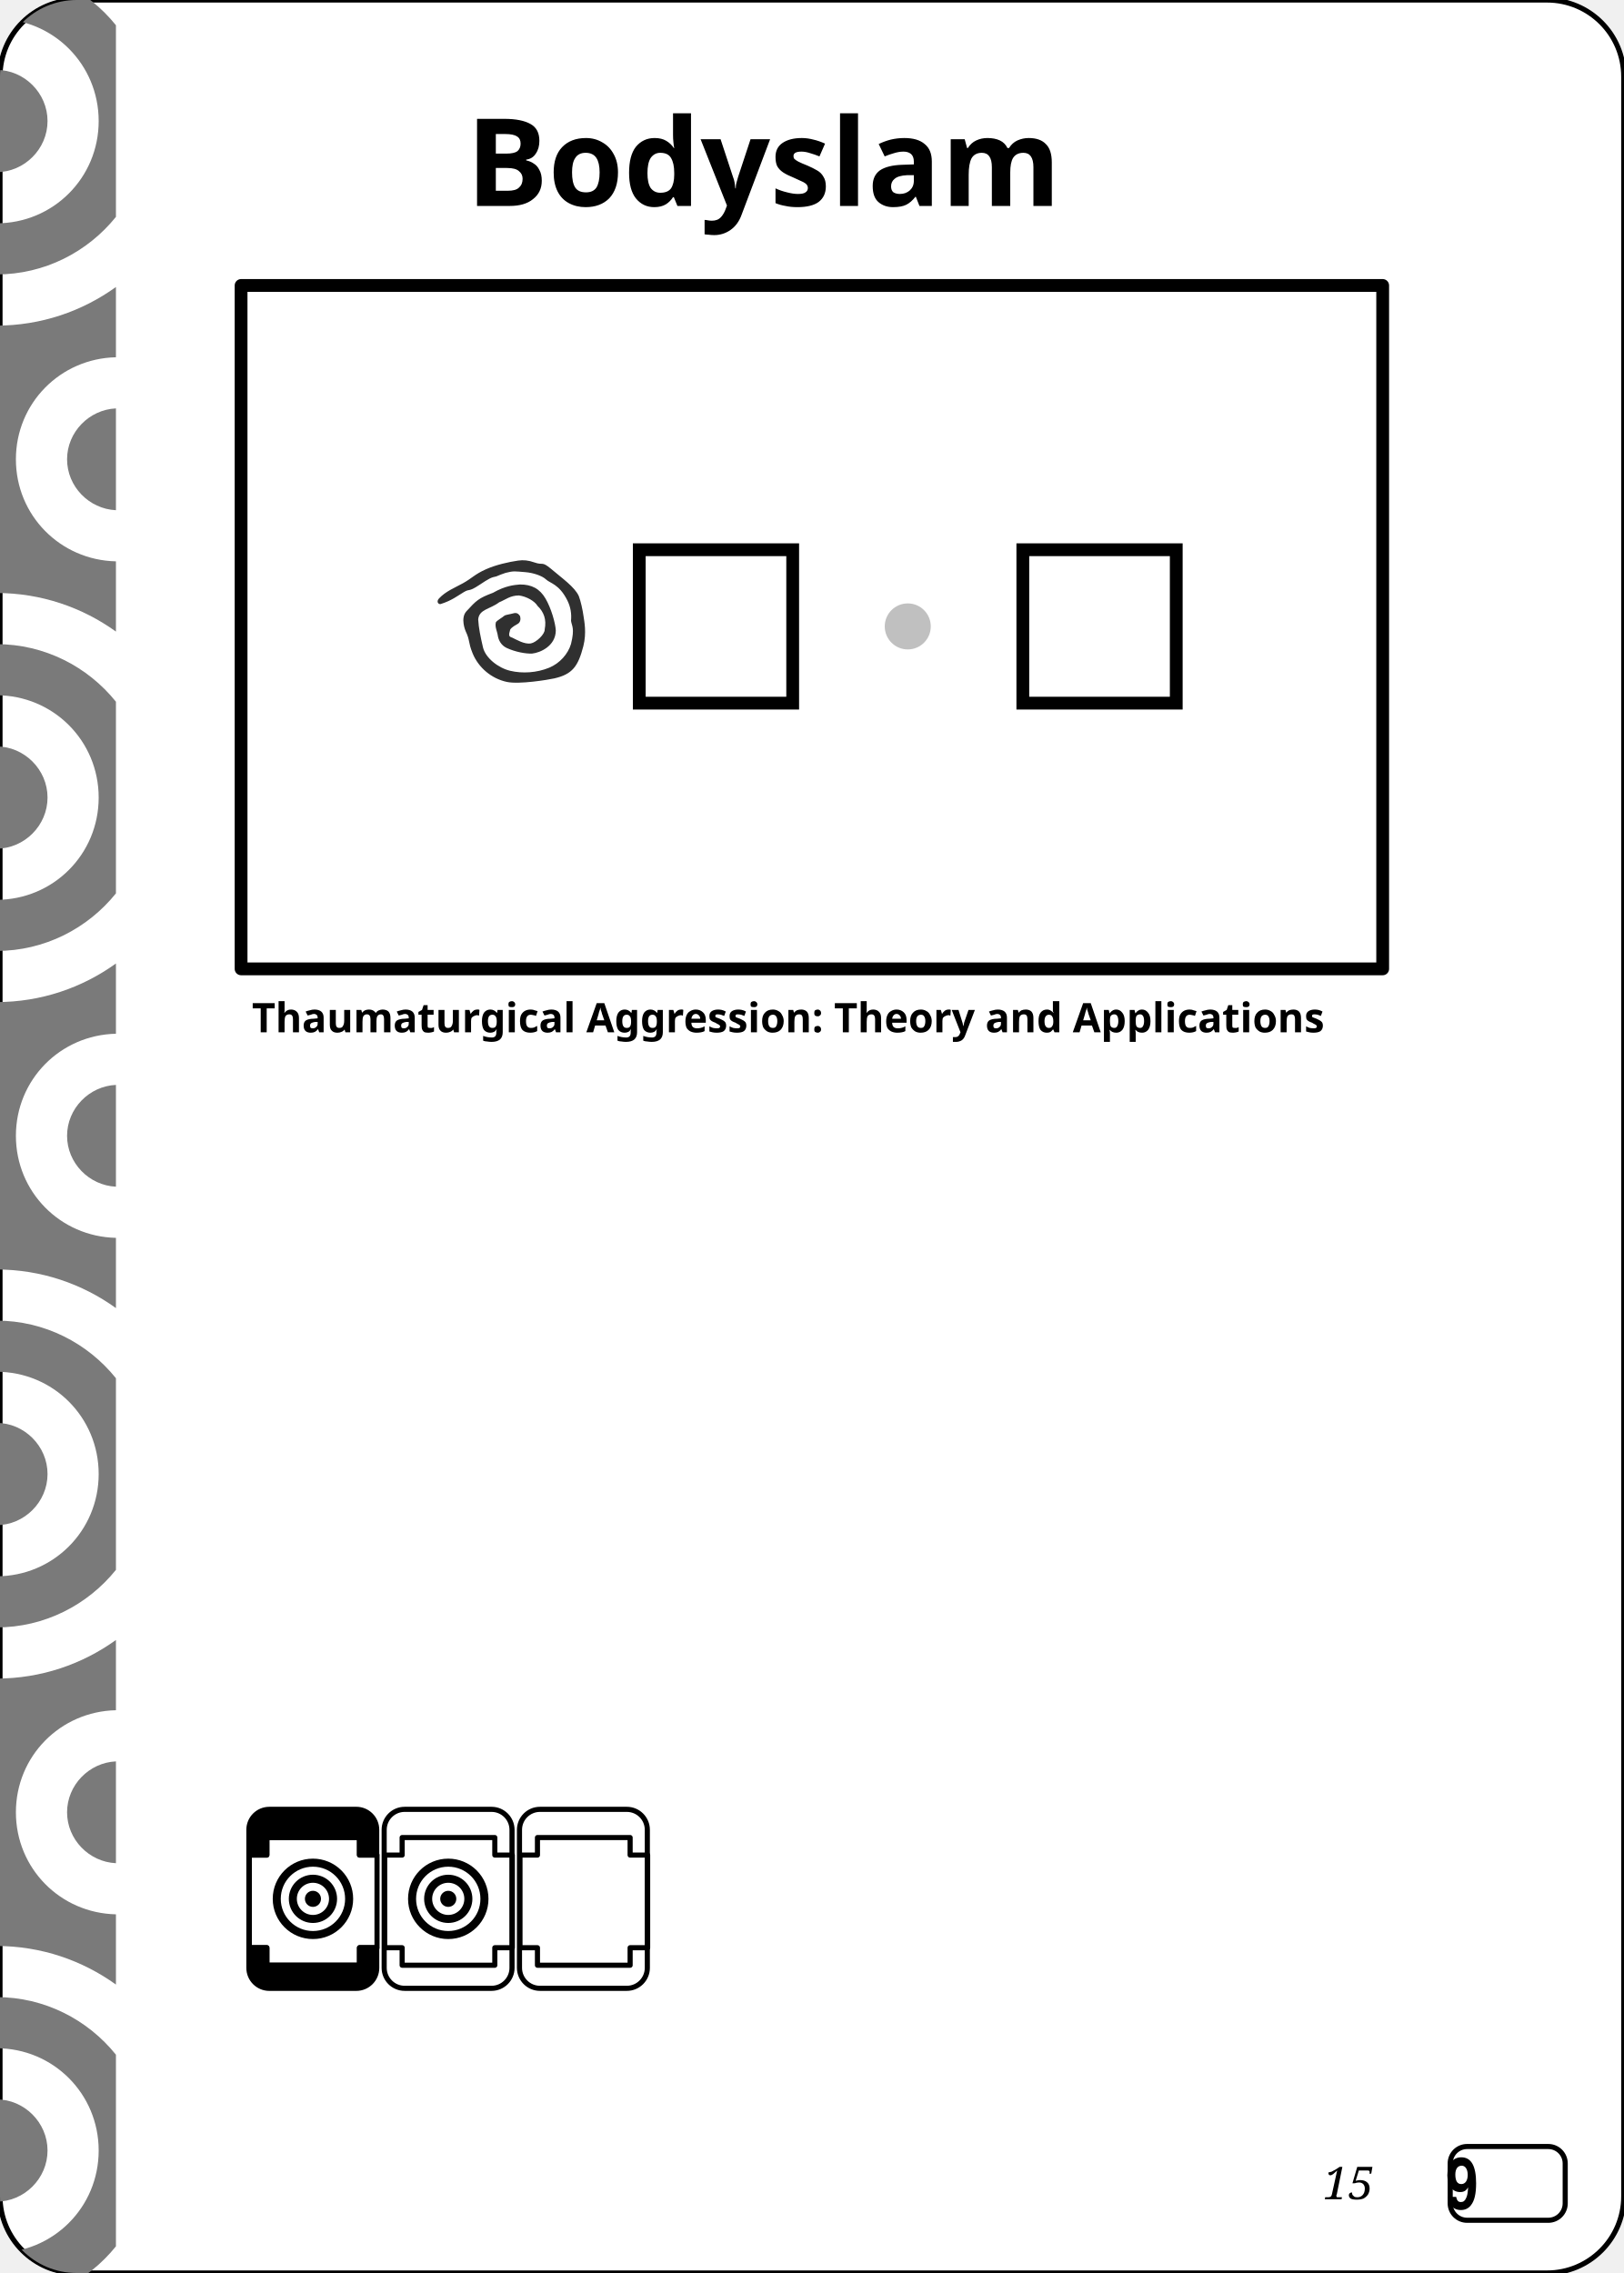
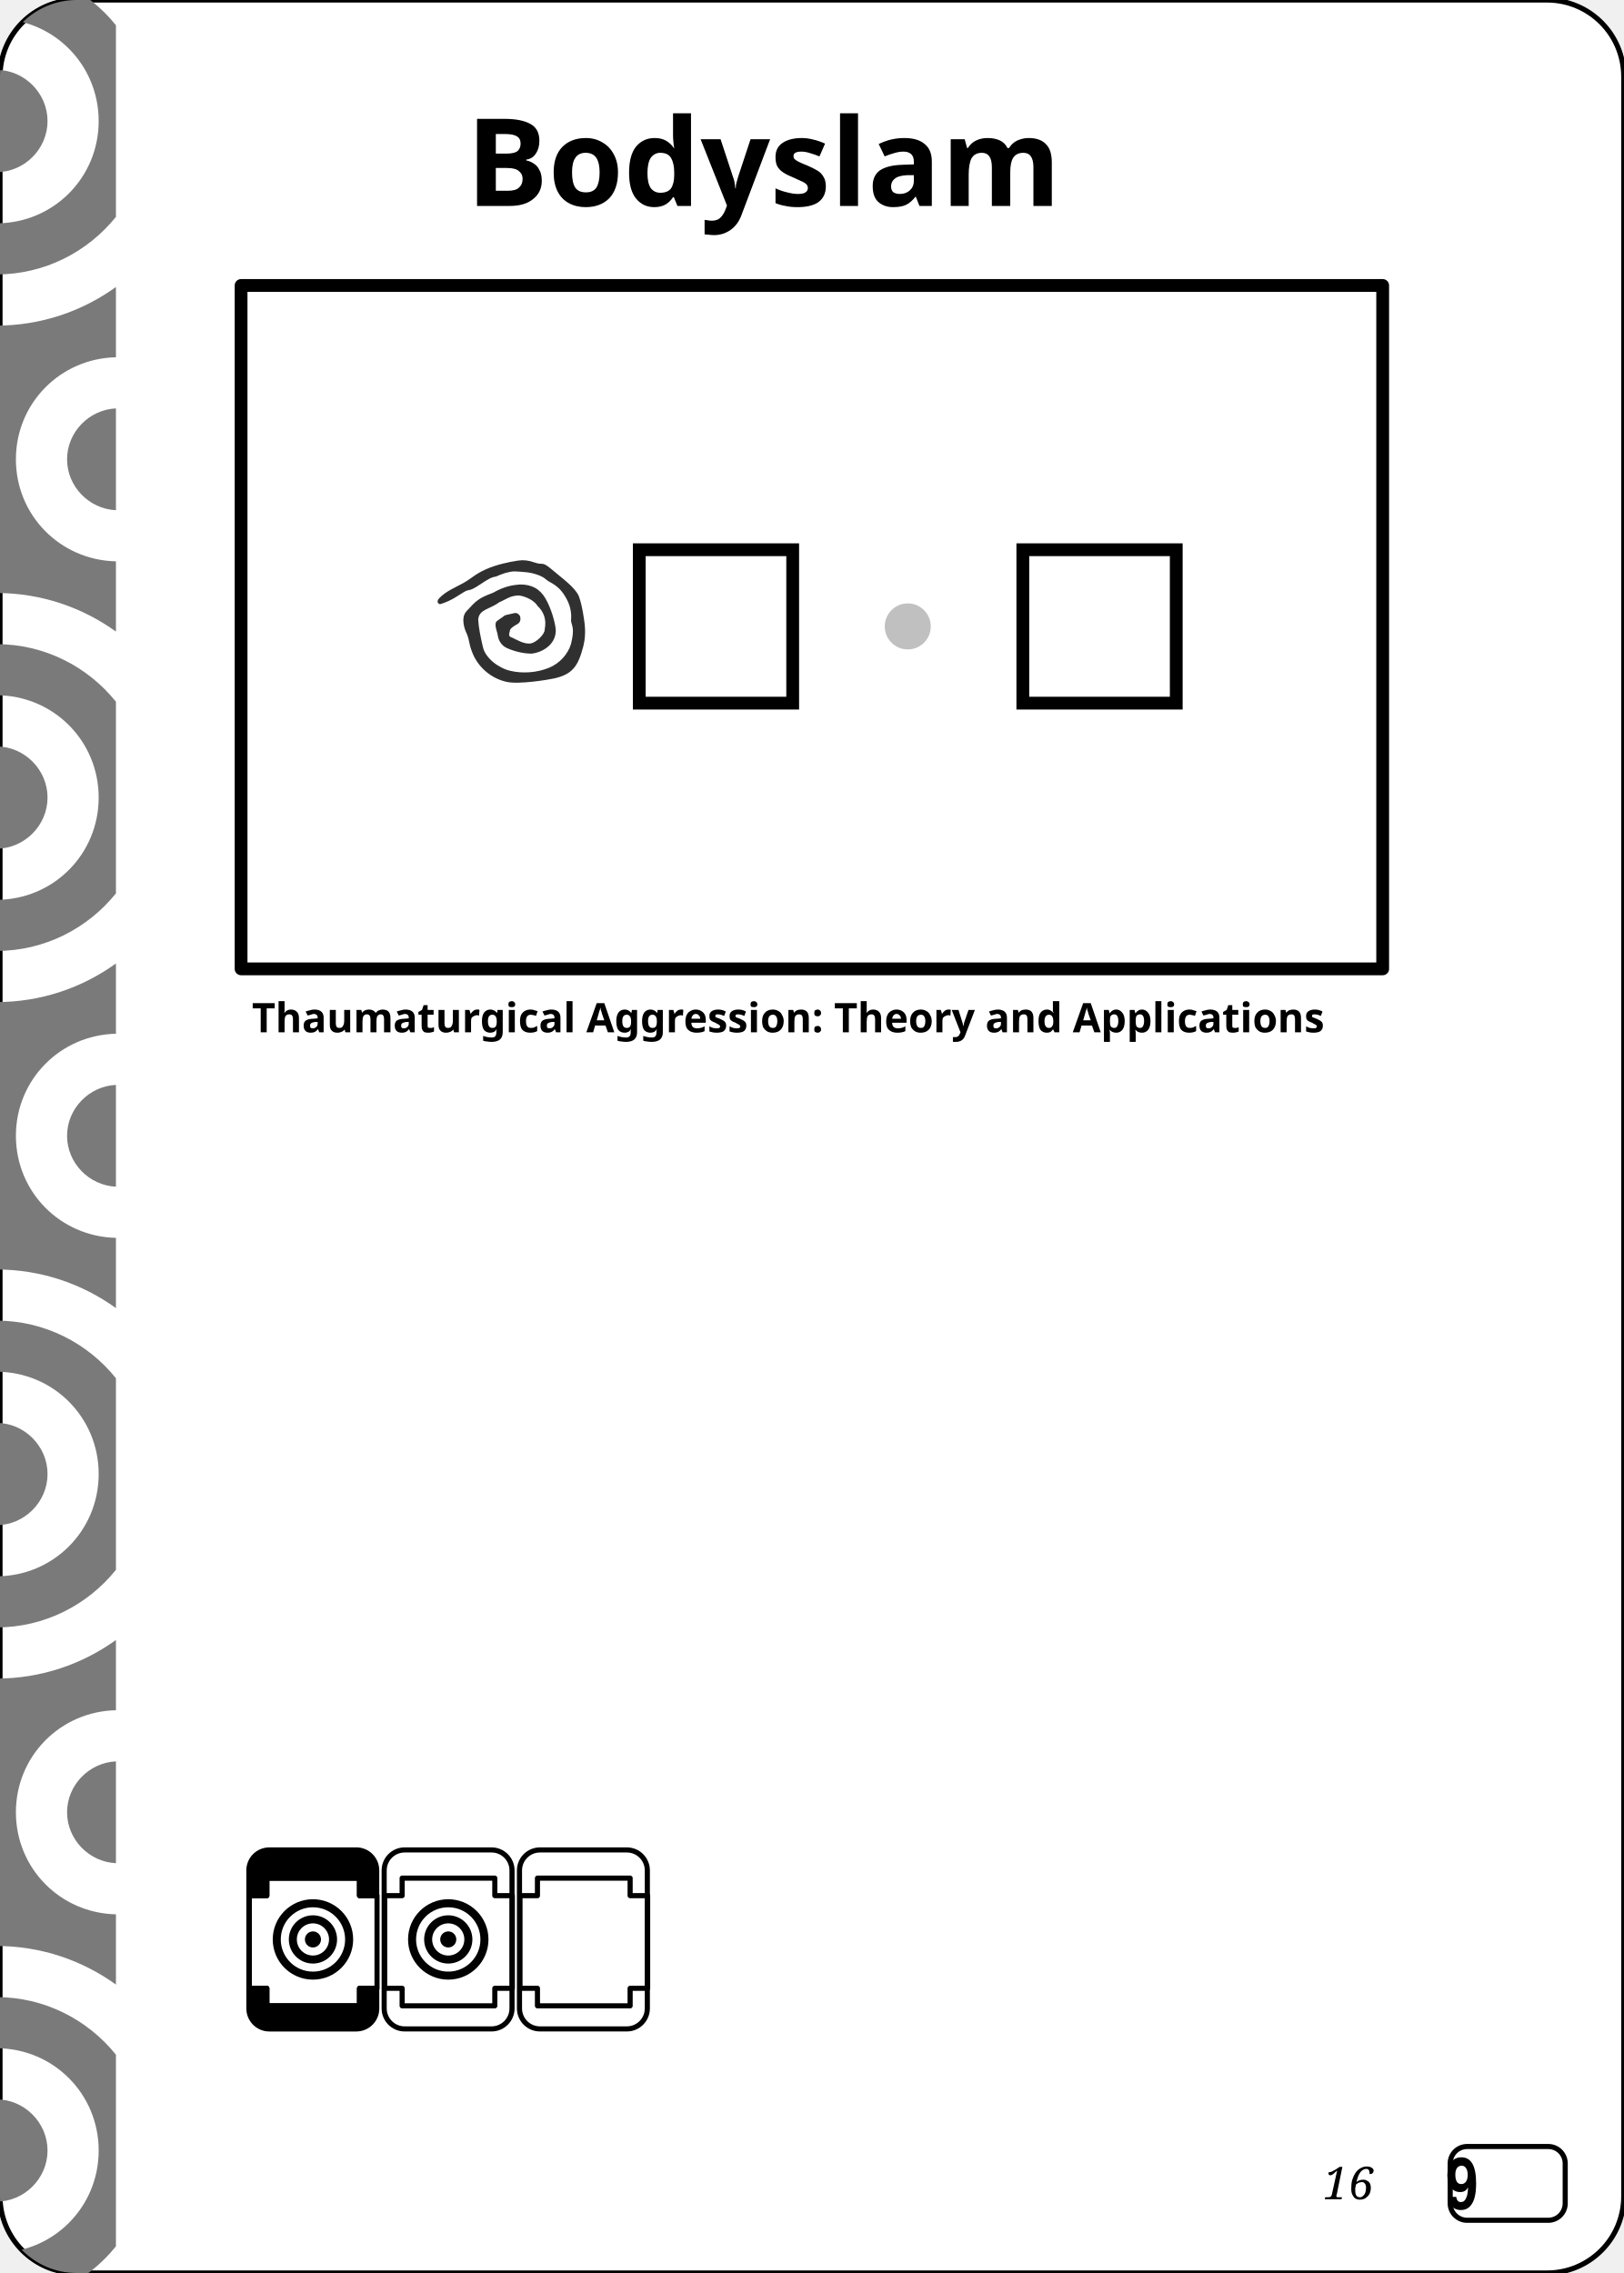
<svg xmlns="http://www.w3.org/2000/svg" xmlns:xlink="http://www.w3.org/1999/xlink" version="1.1" id="svg_root" width="63.5mm" height="88.9mm" viewBox="0 0 63.5 88.9">
  <defs>
    <clipPath id="clippath-1089">
      <rect id="sidebar-clip" x="3.5527137e-15" y="0" width="63.5" height="88.9" rx="3" ry="3" style="display:inline;fill:#ffffff;fill-opacity:1;stroke:none;stroke-width:0.2;stroke-miterlimit:4;stroke-dasharray:none;stroke-opacity:1" />
    </clipPath>
  </defs>
  <g id="card00">
    <rect id="rect1087" x="0" y="0" width="63.5" height="88.9" rx="3" ry="3" style="fill:#ffffff;stroke:none;stroke-width:0" />
    <g id="masters" style="display:none">
      <path style="color:#000000;font-style:normal;font-variant:normal;font-weight:normal;font-stretch:normal;font-size:medium;line-height:normal;font-family:sans-serif;text-indent:0;text-align:start;text-decoration:none;text-decoration-line:none;text-decoration-style:solid;text-decoration-color:#000000;letter-spacing:normal;word-spacing:normal;text-transform:none;writing-mode:lr-tb;direction:ltr;baseline-shift:baseline;text-anchor:start;white-space:normal;clip-rule:nonzero;display:inline;overflow:visible;visibility:visible;opacity:1;isolation:auto;mix-blend-mode:normal;color-interpolation:sRGB;color-interpolation-filters:linearRGB;solid-color:#000000;solid-opacity:1;fill:#303030;fill-opacity:1;fill-rule:evenodd;stroke:none;stroke-width:0.467;stroke-linecap:round;stroke-linejoin:miter;stroke-miterlimit:4;stroke-dasharray:none;stroke-dashoffset:0;stroke-opacity:1;filter:url(#filter9446);color-rendering:auto;image-rendering:auto;shape-rendering:auto;text-rendering:auto;enable-background:accumulate" d="M 3.395,0.496 C 3.162,0.413 2.97,0.396 2.764,0.425 2.402,0.478 1.899,0.587 1.497,0.768 1.062,0.964 0.961,1.113 0.605,1.311 0.273,1.495 -0.063,1.622 -0.328,1.902 -0.459,2.041 -0.343,2.149 -0.264,2.124 0.17,1.986 0.376,1.815 0.64,1.657 0.883,1.511 0.801,1.673 1.243,1.38 1.63,1.124 1.707,1.083 1.909,1.044 c 0.112,-0.047 0.228,-0.096 0.365,-0.139 0.322,-0.082 0.363,-0.059 0.765,-0.028 0.329,0.026 0.668,0.147 0.814,0.285 0.165,0.156 0.514,0.182 0.833,0.818 0.131,0.262 0.171,0.531 0.145,0.799 C 4.859,2.986 4.985,3.064 4.83,3.688 4.714,4.078 4.391,4.444 3.976,4.615 3.491,4.815 2.931,4.849 2.45,4.735 1.986,4.625 1.483,4.233 1.387,3.814 1.292,3.405 1.218,3.05 1.201,2.726 1.239,2.325 1.655,2.334 2.022,2.056 2.273,1.955 2.451,1.789 2.796,1.789 3.091,1.829 3.407,2.005 3.522,2.198 3.767,2.431 3.879,2.732 3.802,3.115 3.814,3.308 3.463,3.63 3.26,3.665 3.007,3.709 2.689,3.512 2.532,3.439 2.382,3.396 2.392,3.338 2.454,3.12 2.529,3.014 2.67,2.948 2.756,2.895 2.859,2.83 2.867,2.7 2.838,2.595 2.775,2.507 2.713,2.446 2.561,2.492 2.457,2.524 2.265,2.544 2.22,2.585 2.148,2.651 1.949,2.758 1.894,2.834 1.841,3.01 1.948,3.203 1.967,3.355 1.993,3.534 2.097,3.741 2.316,3.843 2.646,3.996 3.056,4.074 3.31,4.062 3.621,4.03 4.23,3.771 4.236,3.158 4.22,2.869 4.056,2.29 3.833,1.909 3.607,1.522 3.287,1.357 2.833,1.36 2.602,1.38 2.266,1.407 1.779,1.685 1.217,1.896 1.13,1.983 0.742,2.406 0.489,2.681 0.709,3.183 0.709,3.183 0.888,3.561 0.802,3.605 0.979,4.043 1.21,4.617 1.727,5.044 2.322,5.171 2.802,5.274 3.936,5.088 4.181,5.032 4.879,4.872 5.109,4.567 5.313,3.772 5.448,3.244 5.346,2.786 5.321,2.603 5.291,2.371 5.205,1.986 5.136,1.814 4.978,1.457 4.467,1.105 4.055,0.752 3.671,0.432 3.758,0.626 3.395,0.496 Z" id="element-air" />
      <path id="element-earth" style="color:#000000;font-style:normal;font-variant:normal;font-weight:normal;font-stretch:normal;font-size:medium;line-height:normal;font-family:sans-serif;text-indent:0;text-align:start;text-decoration:none;text-decoration-line:none;text-decoration-style:solid;text-decoration-color:#000000;letter-spacing:normal;word-spacing:normal;text-transform:none;writing-mode:lr-tb;direction:ltr;baseline-shift:baseline;text-anchor:start;white-space:normal;clip-rule:nonzero;display:inline;overflow:visible;visibility:visible;opacity:1;isolation:auto;mix-blend-mode:normal;color-interpolation:sRGB;color-interpolation-filters:linearRGB;solid-color:#000000;solid-opacity:1;fill:#004c00;fill-opacity:1;fill-rule:nonzero;stroke:none;stroke-width:0.467;stroke-linecap:round;stroke-linejoin:round;stroke-miterlimit:4;stroke-dasharray:none;stroke-dashoffset:0;stroke-opacity:1;color-rendering:auto;image-rendering:auto;shape-rendering:auto;text-rendering:auto;enable-background:accumulate" d="M 3.462,0.692 C 3.407,0.695 3.356,0.714 3.315,0.747 3.054,0.959 2.849,1.299 2.635,1.621 2.421,1.943 2.016,2.472 1.959,2.552 1.386,3.153 1.162,3.726 0.481,4.4 0.271,4.628 0.706,4.654 0.917,4.426 1.593,3.695 1.765,3.452 2.293,2.906 2.3,2.898 2.573,2.61 2.683,2.461 2.781,2.323 2.806,2.169 3.011,1.859 3.151,1.648 3.314,1.389 3.443,1.325 3.609,1.497 3.869,1.73 4.102,2.218 4.298,2.478 4.646,2.867 4.704,2.948 4.883,3.205 5.275,3.672 5.312,3.74 5.457,4.009 5.52,3.622 5.421,3.299 5.345,3.158 5.289,2.959 5.109,2.702 4.93,2.444 4.703,2.244 4.656,2.166 L 4.47,1.872 C 4.309,1.513 4.035,1.378 3.683,0.806 3.638,0.732 3.552,0.688 3.461,0.692 Z M 1.225,1.368 C 1.146,1.37 0.773,1.698 0.729,1.76 0.481,2.109 0.317,2.305 0.044,2.688 -0.135,2.938 0.198,2.995 0.377,2.745 0.586,2.453 1.068,1.94 1.221,1.889 c 0,0 0.502,0.363 0.669,0.452 0.28,0.152 0.603,-0.006 0.321,-0.155 C 2.249,2.206 1.968,1.997 1.854,1.859 1.695,1.673 1.418,1.437 1.225,1.368 Z m 2.872,1.881 c -0.183,0.009 -0.186,0.09 -0.09,0.236 0,0 0.366,0.619 0.493,1.007 C 4.661,4.759 5.171,4.712 5.007,4.369 4.811,3.96 4.318,3.362 4.318,3.362 4.273,3.289 4.187,3.245 4.096,3.249 Z M 3.493,3.386 C 3.359,3.388 3.252,3.512 3.254,3.636 L 3.185,4.779 C 3.181,5.085 3.65,4.848 3.646,4.543 3.614,4.296 3.711,3.769 3.493,3.386 Z m -0.822,-0.152 C 2.48,3.355 2.251,3.763 2.107,4.206 1.995,4.488 2.448,4.645 2.56,4.363 2.618,3.997 2.817,3.53 2.817,3.53 2.877,3.386 2.836,3.24 2.67,3.234 Z" />
      <path style="color:#000000;font-style:normal;font-variant:normal;font-weight:normal;font-stretch:normal;font-size:medium;line-height:normal;font-family:sans-serif;text-indent:0;text-align:start;text-decoration:none;text-decoration-line:none;text-decoration-style:solid;text-decoration-color:#000000;letter-spacing:normal;word-spacing:normal;text-transform:none;writing-mode:lr-tb;direction:ltr;baseline-shift:baseline;text-anchor:start;white-space:normal;clip-rule:nonzero;display:inline;overflow:visible;visibility:visible;opacity:1;isolation:auto;mix-blend-mode:normal;color-interpolation:sRGB;color-interpolation-filters:linearRGB;solid-color:#000000;solid-opacity:1;fill:#860000;fill-opacity:0.975;fill-rule:evenodd;stroke:none;stroke-width:0.467;stroke-linecap:round;stroke-linejoin:miter;stroke-miterlimit:4;stroke-dasharray:none;stroke-dashoffset:0;stroke-opacity:1;filter:url(#filter9446);color-rendering:auto;image-rendering:auto;shape-rendering:auto;text-rendering:auto;enable-background:accumulate" d="m 1.986,-0.02 c -0.069,0.07 0.008,0.216 0.008,0.216 0,0 0.059,0.238 0.082,0.456 C 2.098,0.87 2.071,1.052 2.057,1.181 2.034,1.389 1.848,1.78 1.704,1.998 1.56,2.216 1.468,2.438 1.457,2.708 c -0.002,0.055 0.018,0.162 0.027,0.214 C 1.322,3.099 1.147,3.186 0.981,3.232 0.759,3.294 0.412,3.464 0.112,3.74 c -0.239,0.22 -0.334,0.425 -0.415,0.709 -0.08,0.284 -0.13,0.517 -0.101,0.726 0,0 0.003,0.244 0.084,0.314 0.11,0.022 0.275,-0.096 0.275,-0.096 0.34,-0.242 0.654,-0.469 0.921,-0.551 0.291,-0.089 0.599,-0.06 0.798,3.025e-4 0.262,0.079 0.546,0.044 0.82,-0.016 0.189,-0.041 0.316,-0.135 0.455,-0.255 0.185,0.142 0.298,0.169 0.431,0.269 0.163,0.123 0.35,0.238 0.639,0.313 0.301,0.079 0.646,0.085 0.966,0.043 0.32,-0.042 0.613,-0.12 0.821,-0.298 0,0 0.179,-0.124 0.161,-0.194 -0.04,-0.064 -0.218,-0.133 -0.218,-0.133 0,0 -0.197,-0.076 -0.418,-0.198 C 5.11,4.252 4.939,4.038 4.791,3.907 4.615,3.752 4.569,3.544 4.492,3.332 4.416,3.122 4.32,2.853 4.025,2.66 3.883,2.568 3.745,2.49 3.598,2.436 3.563,2.285 3.565,2.145 3.583,1.99 3.641,1.708 3.553,1.329 3.447,1.057 3.335,0.77 3.104,0.622 2.954,0.466 2.794,0.299 2.571,0.117 2.345,0.033 c 0,0 -0.14,-0.058 -0.359,-0.053 z m 0.481,0.588 c 0.054,0.041 0.216,0.145 0.297,0.225 0.189,0.187 0.348,0.455 0.38,0.654 0.032,0.194 -0.005,0.365 -0.028,0.546 -0.014,0.117 0.002,0.246 0.05,0.37 -0.038,0.002 -0.134,0.005 -0.173,0.011 -0.132,0.018 -0.271,0.054 -0.421,0.106 -0.311,0.102 -0.071,0.164 0.243,0.134 0.245,-0.013 0.475,0.109 0.627,0.177 0.124,0.055 0.326,0.194 0.387,0.294 C 3.949,3.281 4.108,3.52 4.131,3.627 4.173,3.82 4.25,4.007 4.47,4.265 4.668,4.497 4.921,4.576 5.165,4.711 5.143,4.778 4.947,4.833 4.885,4.841 4.623,4.875 4.34,4.818 4.148,4.719 3.939,4.611 3.798,4.612 3.623,4.501 3.507,4.428 3.35,4.377 3.27,4.224 3.376,3.992 3.492,3.78 3.534,3.553 3.601,3.249 3.284,3.548 3.147,3.78 3.002,4.087 2.767,4.323 2.414,4.44 2.185,4.516 1.989,4.445 1.776,4.402 1.564,4.359 1.266,4.311 0.881,4.429 0.616,4.509 0.268,4.602 0.016,4.88 -0.011,4.736 0.063,4.59 0.086,4.52 0.162,4.291 0.381,4.059 0.525,3.925 0.746,3.721 1.022,3.66 1.25,3.597 1.419,3.55 1.491,3.553 1.667,3.407 1.796,3.616 1.978,3.787 2.193,3.926 2.459,4.096 2.397,3.809 2.141,3.531 1.975,3.349 1.915,3.191 1.891,2.797 1.879,2.595 1.979,2.375 2.116,2.167 2.294,1.92 2.444,1.703 2.481,1.365 2.504,1.098 2.525,0.753 2.468,0.568 Z" id="element-fire" />
      <path id="element-water" style="color:#000000;font-style:normal;font-variant:normal;font-weight:normal;font-stretch:normal;font-size:medium;line-height:normal;font-family:sans-serif;text-indent:0;text-align:start;text-decoration:none;text-decoration-line:none;text-decoration-style:solid;text-decoration-color:#000000;letter-spacing:normal;word-spacing:normal;text-transform:none;writing-mode:lr-tb;direction:ltr;baseline-shift:baseline;text-anchor:start;white-space:normal;clip-rule:nonzero;display:inline;overflow:visible;visibility:visible;opacity:1;isolation:auto;mix-blend-mode:normal;color-interpolation:sRGB;color-interpolation-filters:linearRGB;solid-color:#000000;solid-opacity:1;fill:#00007e;fill-opacity:1;fill-rule:evenodd;stroke:none;stroke-width:0.467;stroke-linecap:round;stroke-linejoin:miter;stroke-miterlimit:4;stroke-dasharray:none;stroke-dashoffset:0;stroke-opacity:1;color-rendering:auto;image-rendering:auto;shape-rendering:auto;text-rendering:auto;enable-background:accumulate" d="M 5.526,3.485 C 5.278,3.51 4.929,3.761 4.676,3.775 4.203,3.839 3.605,3.685 3.132,3.671 2.333,3.652 1.887,4.009 1.145,4.252 0.957,4.345 1.15,4.471 1.36,4.499 1.532,4.513 1.807,4.409 1.97,4.372 2.414,4.224 2.806,4.107 3.279,4.169 3.905,4.278 4.308,4.332 4.922,4.235 5.122,4.177 5.314,3.979 5.494,3.885 5.657,3.753 5.742,3.479 5.526,3.485 Z M 5.125,2.379 C 4.789,2.371 4.748,2.568 4.278,2.576 3.704,2.62 3.323,2.478 2.753,2.447 1.999,2.379 1.172,2.805 0.484,2.99 0.303,3.093 0.498,3.314 0.709,3.331 0.897,3.331 0.959,3.373 1.143,3.339 1.711,3.17 2.076,2.74 2.665,2.808 3.259,2.863 4.059,3.117 4.654,2.996 4.842,2.921 5.013,2.811 5.148,2.673 5.243,2.528 5.307,2.374 5.125,2.379 Z M 4.262,1.114 C 4.099,1.139 3.921,1.265 3.764,1.311 3.281,1.504 2.792,1.479 2.28,1.365 2.052,1.327 1.708,1.245 1.481,1.205 0.852,1.154 0.352,1.465 -0.13,1.809 -0.285,1.945 -0.133,2.1 0.078,2.076 0.321,2.009 0.623,1.974 0.863,1.835 1.165,1.695 1.611,1.626 1.941,1.752 2.502,1.908 3.013,1.972 3.589,1.833 3.928,1.76 4.142,1.622 4.411,1.414 4.546,1.272 4.464,1.098 4.262,1.114 Z" />
    </g>
    <rect id="card-border" x="0" y="0" width="63.5" height="88.9" rx="3" ry="3" style="fill:none;stroke:#000000;stroke-width:0.2;stroke-miterlimit:4;stroke-dasharray:none;stroke-opacity:1;fill-opacity:1" />
    <text id="spell-title" xml:space="preserve" style="font-style:normal;font-variant:normal;font-weight:bold;font-stretch:normal;font-size:3.175px;line-height:125%;font-family:Lato;-inkscape-font-specification:'Lato Bold';text-align:center;letter-spacing:0px;word-spacing:0px;text-anchor:middle;display:inline;fill:#000000;fill-opacity:1;stroke:none;stroke-width:0.265" x="31.785" y="8.054">
      <tspan x="31.785" y="8.054" style="font-style:normal;font-variant:normal;font-weight:bold;font-stretch:normal;font-size:4.763px;font-family:CCTreasureTrove;-inkscape-font-specification:'CCTreasureTrove Bold';fill:#000000;fill-opacity:1;stroke-width:0.265" id="tspan64-5">Bodyslam</tspan>
    </text>
    <text id="class-name" xml:space="preserve" style="font-style:normal;font-variant:normal;font-weight:bold;font-stretch:normal;font-size:1.587px;line-height:125%;font-family:Lato;-inkscape-font-specification:'Lato Bold';text-align:center;letter-spacing:0px;word-spacing:0px;text-anchor:middle;display:inline;fill:#000000;fill-opacity:1;stroke:none;stroke-width:0.265" x="31.785" y="40.376">
      <tspan x="31.785" y="40.376" style="font-style:normal;font-variant:normal;font-weight:bold;font-stretch:normal;font-size:1.587px;font-family:CCTreasureTrove;-inkscape-font-specification:'CCTreasureTrove Bold';fill:#000000;fill-opacity:1;stroke-width:0.265" id="tspan7315">Thaumaturgical Aggression: Theory and Applications</tspan>
    </text>
    <path id="sidebar-circles" style="color:#000000;display:inline;fill:#7a7a7a;stroke-linecap:round;-inkscape-stroke:none;fill-opacity:1" d="M -5.876 -3.443 C -8.45 -1.631 -10.14 1.357 -10.14 4.735 C -10.14 8.707 -7.808 12.147 -4.443 13.759 C -5.039 15.039 -5.377 16.463 -5.377 17.964 C -5.377 19.466 -5.039 20.889 -4.443 22.168 C -7.809 23.781 -10.14 27.221 -10.14 31.193 C -10.14 35.165 -7.808 38.606 -4.443 40.218 C -5.039 41.498 -5.377 42.921 -5.377 44.423 C -5.377 45.924 -5.039 47.347 -4.443 48.626 C -7.809 50.239 -10.14 53.679 -10.14 57.651 C -10.14 61.623 -7.808 65.064 -4.443 66.676 C -5.039 67.956 -5.377 69.379 -5.377 70.881 C -5.377 72.382 -5.039 73.805 -4.443 75.085 C -7.809 76.697 -10.14 80.138 -10.14 84.11 C -10.14 86.866 -9.018 89.367 -7.206 91.178 L -3.893 91.178 C -6.423 89.837 -8.141 87.181 -8.141 84.11 C -8.141 79.679 -4.571 76.11 -0.141 76.11 C 1.609 76.11 3.219 76.673 4.534 77.619 L 4.534 74.872 C 2.355 74.824 0.622 73.071 0.622 70.881 C 0.622 68.69 2.355 66.937 4.534 66.889 L 4.534 64.142 C 3.219 65.088 1.609 65.651 -0.141 65.651 C -4.571 65.651 -8.141 62.081 -8.141 57.651 C -8.141 53.221 -4.571 49.651 -0.141 49.651 C 1.609 49.651 3.219 50.214 4.534 51.161 L 4.534 48.414 C 2.355 48.366 0.622 46.613 0.622 44.423 C 0.622 42.232 2.355 40.479 4.534 40.431 L 4.534 37.683 C 3.219 38.63 1.609 39.193 -0.141 39.193 C -4.571 39.193 -8.141 35.623 -8.141 31.193 C -8.141 26.763 -4.571 23.193 -0.141 23.193 C 1.609 23.193 3.219 23.756 4.534 24.702 L 4.534 21.955 C 2.355 21.907 0.622 20.155 0.622 17.964 C 0.622 15.774 2.355 14.021 4.534 13.973 L 4.534 11.225 C 3.219 12.172 1.609 12.735 -0.141 12.735 C -4.571 12.735 -8.141 9.165 -8.141 4.735 C -8.141 0.304 -4.571 -3.265 -0.141 -3.265 C 1.609 -3.265 3.219 -2.702 4.534 -1.756 L 4.534 -3.443 L -5.876 -3.443 z M -0.141 -1.266 C -3.442 -1.266 -6.141 1.433 -6.141 4.735 C -6.141 8.036 -3.442 10.734 -0.141 10.734 C 1.745 10.734 3.432 9.852 4.534 8.482 L 4.534 0.987 C 3.432 -0.383 1.745 -1.266 -0.141 -1.266 z M -0.141 0.734 C 2.08 0.734 3.859 2.514 3.859 4.735 C 3.859 6.956 2.08 8.734 -0.141 8.734 C -2.362 8.734 -4.141 6.956 -4.141 4.735 C -4.141 2.514 -2.362 0.734 -0.141 0.734 z M -0.141 2.734 C -1.233 2.734 -2.14 3.642 -2.14 4.735 C -2.14 5.827 -1.233 6.734 -0.141 6.734 C 0.952 6.734 1.859 5.827 1.859 4.735 C 1.859 3.642 0.952 2.734 -0.141 2.734 z M -2.56 14.436 C -1.872 14.608 -1.157 14.707 -0.422 14.727 C -1.025 15.663 -1.378 16.774 -1.378 17.964 C -1.378 19.154 -1.026 20.265 -0.423 21.2 C -1.157 21.22 -1.872 21.319 -2.56 21.491 C -3.081 20.427 -3.378 19.232 -3.378 17.964 C -3.378 16.696 -3.081 15.5 -2.56 14.436 z M 4.534 15.973 C 3.482 16.022 2.623 16.902 2.623 17.964 C 2.623 19.027 3.482 19.906 4.534 19.955 L 4.534 15.973 z M -0.141 25.193 C -3.442 25.193 -6.141 27.891 -6.141 31.193 C -6.141 34.495 -3.442 37.193 -0.141 37.193 C 1.745 37.193 3.432 36.311 4.534 34.941 L 4.534 27.445 C 3.432 26.075 1.745 25.193 -0.141 25.193 z M -0.141 27.193 C 2.08 27.193 3.859 28.972 3.859 31.193 C 3.859 33.414 2.08 35.193 -0.141 35.193 C -2.362 35.193 -4.141 33.414 -4.141 31.193 C -4.141 28.972 -2.362 27.193 -0.141 27.193 z M -0.141 29.193 C -1.233 29.193 -2.14 30.1 -2.14 31.193 C -2.14 32.286 -1.233 33.193 -0.141 33.193 C 0.952 33.193 1.859 32.286 1.859 31.193 C 1.859 30.1 0.952 29.193 -0.141 29.193 z M -2.56 40.895 C -1.872 41.066 -1.157 41.165 -0.422 41.186 C -1.025 42.121 -1.378 43.232 -1.378 44.423 C -1.378 45.613 -1.026 46.723 -0.423 47.658 C -1.157 47.679 -1.872 47.777 -2.56 47.949 C -3.081 46.885 -3.378 45.691 -3.378 44.423 C -3.378 43.154 -3.081 41.958 -2.56 40.895 z M 4.534 42.432 C 3.482 42.48 2.623 43.36 2.623 44.423 C 2.623 45.485 3.482 46.365 4.534 46.413 L 4.534 42.432 z M -0.141 51.651 C -3.442 51.651 -6.141 54.349 -6.141 57.651 C -6.141 60.953 -3.442 63.651 -0.141 63.651 C 1.745 63.651 3.432 62.769 4.534 61.399 L 4.534 53.904 C 3.432 52.533 1.745 51.651 -0.141 51.651 z M -0.141 53.651 C 2.08 53.651 3.859 55.43 3.859 57.651 C 3.859 59.872 2.08 61.651 -0.141 61.651 C -2.362 61.651 -4.141 59.872 -4.141 57.651 C -4.141 55.43 -2.362 53.651 -0.141 53.651 z M -0.141 55.651 C -1.233 55.651 -2.14 56.559 -2.14 57.651 C -2.14 58.744 -1.233 59.651 -0.141 59.651 C 0.952 59.651 1.859 58.744 1.859 57.651 C 1.859 56.559 0.952 55.651 -0.141 55.651 z M -2.56 67.353 C -1.872 67.525 -1.157 67.623 -0.422 67.644 C -1.025 68.579 -1.378 69.691 -1.378 70.881 C -1.378 72.071 -1.026 73.181 -0.423 74.116 C -1.157 74.137 -1.872 74.236 -2.56 74.407 C -3.081 73.344 -3.378 72.149 -3.378 70.881 C -3.378 69.613 -3.081 68.417 -2.56 67.353 z M 4.534 68.89 C 3.482 68.938 2.623 69.819 2.623 70.881 C 2.623 71.943 3.482 72.823 4.534 72.872 L 4.534 68.89 z M -0.141 78.109 C -3.442 78.109 -6.141 80.808 -6.141 84.11 C -6.141 87.411 -3.442 90.109 -0.141 90.109 C 1.745 90.109 3.432 89.227 4.534 87.857 L 4.534 80.362 C 3.432 78.992 1.745 78.109 -0.141 78.109 z M -0.141 80.109 C 2.08 80.109 3.859 81.889 3.859 84.11 C 3.859 86.331 2.08 88.109 -0.141 88.109 C -2.362 88.109 -4.141 86.331 -4.141 84.11 C -4.141 81.889 -2.362 80.109 -0.141 80.109 z M -0.141 82.109 C -1.233 82.109 -2.14 83.017 -2.14 84.11 C -2.14 85.202 -1.233 86.109 -0.141 86.109 C 0.952 86.109 1.859 85.202 1.859 84.11 C 1.859 83.017 0.952 82.109 -0.141 82.109 z M 4.534 90.6 C 4.24 90.812 3.934 91.007 3.612 91.178 L 4.534 91.178 L 4.534 90.6 z " clip-path="url(#clippath-1089)" />
    <text id="rev-id" xml:space="preserve" style="font-style:normal;font-weight:normal;font-size:1.764px;line-height:125%;font-family:Georgia;text-align:end;letter-spacing:0px;word-spacing:0px;text-anchor:end;display:inline;fill:#000000;fill-opacity:1;stroke:none;stroke-width:0.265" x="57.138" y="86.014">
-       <tspan x="56.012" y="86.014" style="font-style:italic;font-variant:normal;font-weight:normal;font-stretch:normal;font-size:1.764px;font-family:Georgia;text-align:end;text-anchor:end;fill:#000000;fill-opacity:1;stroke-width:0.265" id="tspan71">15</tspan>
+       <tspan x="56.012" y="86.014" style="font-style:italic;font-variant:normal;font-weight:normal;font-stretch:normal;font-size:1.764px;font-family:Georgia;text-align:end;text-anchor:end;fill:#000000;fill-opacity:1;stroke-width:0.265" id="tspan71">16</tspan>
    </text>
    <text xml:space="preserve" style="font-size:2.822px;line-height:1.25;font-family:'Fira Sans';-inkscape-font-specification:'Fira Sans';display:inline;stroke-width:0.265" x="59.001" y="86.39" id="spell-id">
      <tspan id="tspan3892" style="font-style:normal;font-variant:normal;font-weight:bold;font-stretch:condensed;font-size:2.822px;font-family:'Arial Narrow';-inkscape-font-specification:'Arial Narrow Bold Condensed';text-align:center;text-anchor:middle;stroke-width:0.265" x="59.001" y="86.39">9</tspan>
    </text>
    <rect style="display:inline;fill:none;fill-opacity:0.458;stroke:#000000;stroke-width:0.2;stroke-linecap:round;stroke-linejoin:round;stroke-dasharray:none;stroke-opacity:1" id="spell-id-border" width="4.498" height="2.885" x="56.713" y="83.953" ry="0.662" />
    <rect style="display:inline;fill:none;stroke:#000000;stroke-width:0.5;stroke-linecap:round;stroke-linejoin:round;stroke-dasharray:none;stroke-opacity:1" id="spell-pattern-border" width="44.645" height="26.728" x="9.428" y="11.165" />
    <flowRoot transform="matrix(0.2645833,0,0,0.2645833,1.794193,3.940711)" xml:space="preserve" id="spell-description" style="font-style:normal;font-weight:normal;font-size:10.667px;line-height:125%;font-family:sans-serif;letter-spacing:0px;word-spacing:0px;display:inline;fill:#000000;fill-opacity:1;stroke:none;stroke-width:1px;stroke-linecap:butt;stroke-linejoin:miter;stroke-opacity:1">
      <flowRegion id="flowRegion4270">
        <rect x="28.8" y="146" width="171.755" height="163.491" id="rect88" />
      </flowRegion>
      <flowPara id="flowPara91" style="font-style:normal;font-variant:normal;font-weight:normal;font-stretch:normal;font-size:10.667px;font-family:'Slabo 27px';-inkscape-font-specification:'Slabo 27px, '">Two targets in the same location are lifted into the air and smacked into each other, causing an attack to each.</flowPara>
    </flowRoot>
-     <flowRoot transform="matrix(0.2645833,0,0,0.2645833,1.807259,41.51155)" xml:space="preserve" id="spell-info" style="font-style:normal;font-weight:normal;font-size:9.333px;line-height:125%;font-family:sans-serif;letter-spacing:0px;word-spacing:0px;display:inline;fill:#000000;fill-opacity:1;stroke:none;stroke-width:1px;stroke-linecap:butt;stroke-linejoin:miter;stroke-opacity:1">
+     <flowRoot transform="matrix(0.2645833,0,0,0.2645833,1.807259,43.09905)" xml:space="preserve" id="spell-info" style="font-style:normal;font-weight:normal;font-size:9.333px;line-height:125%;font-family:sans-serif;letter-spacing:0px;word-spacing:0px;display:inline;fill:#000000;fill-opacity:1;stroke:none;stroke-width:1px;stroke-linecap:butt;stroke-linejoin:miter;stroke-opacity:1">
      <flowRegion id="flowRegion1289">
        <rect x="28.8" y="146" width="172.117" height="130.355" id="rect1287" />
      </flowRegion>
      <flowPara id="flowPara1291" style="font-style:normal;font-variant:normal;font-weight:normal;font-stretch:normal;font-size:9.333px;font-family:'Slabo 27px';-inkscape-font-specification:'Slabo 27px, '">Target: A foe within range</flowPara>
    </flowRoot>
-     <g id="range-cards" transform="translate(-4.061215,-0.2584242)" style="display:inline">
+     <g id="range-cards" transform="translate(-4.061215,1.329076)" style="display:inline">
      <g id="use26838" style="display:inline" transform="translate(6.349999,-8.466665)">
        <rect style="fill:none;fill-opacity:0.623;stroke:#000000;stroke-width:0.2;stroke-linecap:round;stroke-linejoin:round;stroke-dasharray:none;stroke-opacity:1" id="rect6629" width="5" height="7" x="12.735" y="79.491" ry="0.801" />
        <path id="path6631" style="fill:none;fill-opacity:0.623;stroke:#000000;stroke-width:0.2;stroke-linecap:round;stroke-linejoin:round;stroke-dasharray:none;stroke-opacity:1" d="m 13.438,80.594 v 0.685 H 12.753 v 3.624 h 0.685 v 0.685 h 3.624 v -0.685 h 0.685 v -3.624 h -0.685 v -0.685 z" />
      </g>
      <g id="use26840" style="display:inline" transform="translate(11.64166,-8.466665)">
        <rect style="fill:none;fill-opacity:0.623;stroke:#000000;stroke-width:0.2;stroke-linecap:round;stroke-linejoin:round;stroke-dasharray:none;stroke-opacity:1" id="rect6635" width="5" height="7" x="12.735" y="79.491" ry="0.801" />
        <path id="path6637" style="fill:none;fill-opacity:0.623;stroke:#000000;stroke-width:0.2;stroke-linecap:round;stroke-linejoin:round;stroke-dasharray:none;stroke-opacity:1" d="m 13.438,80.594 v 0.685 H 12.753 v 3.624 h 0.685 v 0.685 h 3.624 v -0.685 h 0.685 v -3.624 h -0.685 v -0.685 z" />
      </g>
      <g id="use27284" style="display:inline" transform="translate(1.058334,-8.466665)">
        <path id="path6623" style="fill:#000000;fill-opacity:1;stroke:#000000;stroke-width:0.2;stroke-linecap:round;stroke-linejoin:round;stroke-dasharray:none;stroke-opacity:1" d="m 13.537,79.491 c -0.444,0 -0.801,0.357 -0.801,0.801 v 5.398 c 0,0.444 0.357,0.802 0.801,0.802 h 3.398 c 0.444,0 0.801,-0.358 0.801,-0.802 v -0.787 h -0.673 v 0.685 h -3.624 v -0.685 H 12.753 v -3.624 h 0.685 v -0.685 h 3.624 v 0.685 h 0.673 v -0.988 c 0,-0.444 -0.357,-0.801 -0.801,-0.801 z" />
        <path id="path6625" style="fill:none;fill-opacity:1;stroke:#000000;stroke-width:0.2;stroke-linecap:round;stroke-linejoin:round;stroke-dasharray:none;stroke-opacity:1" d="m 13.438,80.594 v 0.685 H 12.753 v 3.624 h 0.685 v 0.685 h 3.624 v -0.685 h 0.685 v -3.624 h -0.685 v -0.685 z" />
      </g>
    </g>
-     <g id="range-0" transform="translate(57.66711,-19.09625)" style="display:inline">
+     <g id="range-0" transform="translate(57.66711,-17.50875)" style="display:inline">
      <path id="path21899" style="fill:#010101;stroke-width:0.25;stroke-linecap:round" d="m -45.429,91.79 a 1.572,1.572 0 0 0 -1.572,1.573 1.572,1.572 0 0 0 1.572,1.572 1.572,1.572 0 0 0 1.573,-1.572 1.572,1.572 0 0 0 -1.573,-1.573 z m 0,0.315 a 1.258,1.258 0 0 1 1.258,1.258 1.258,1.258 0 0 1 -1.258,1.258 1.258,1.258 0 0 1 -1.258,-1.258 1.258,1.258 0 0 1 1.258,-1.258 z m 0,0.314 a 0.943,0.943 0 0 0 -0.943,0.944 0.943,0.943 0 0 0 0.943,0.943 0.943,0.943 0 0 0 0.944,-0.943 0.943,0.943 0 0 0 -0.944,-0.944 z m 0,0.315 a 0.629,0.629 0 0 1 0.629,0.629 0.629,0.629 0 0 1 -0.629,0.629 0.629,0.629 0 0 1 -0.629,-0.629 0.629,0.629 0 0 1 0.629,-0.629 z m 0,0.314 a 0.314,0.314 0 0 0 -0.314,0.315 0.314,0.314 0 0 0 0.314,0.314 0.314,0.314 0 0 0 0.315,-0.314 0.314,0.314 0 0 0 -0.315,-0.315 z" />
    </g>
-     <g id="range-1" transform="translate(62.95877,-19.09625)" style="display:inline">
+     <g id="range-1" transform="translate(62.95877,-17.50875)" style="display:inline">
      <path id="path6812" style="fill:#010101;stroke-width:0.25;stroke-linecap:round" d="m -45.429,91.79 a 1.572,1.572 0 0 0 -1.572,1.573 1.572,1.572 0 0 0 1.572,1.572 1.572,1.572 0 0 0 1.573,-1.572 1.572,1.572 0 0 0 -1.573,-1.573 z m 0,0.315 a 1.258,1.258 0 0 1 1.258,1.258 1.258,1.258 0 0 1 -1.258,1.258 1.258,1.258 0 0 1 -1.258,-1.258 1.258,1.258 0 0 1 1.258,-1.258 z m 0,0.314 a 0.943,0.943 0 0 0 -0.943,0.944 0.943,0.943 0 0 0 0.943,0.943 0.943,0.943 0 0 0 0.944,-0.943 0.943,0.943 0 0 0 -0.944,-0.944 z m 0,0.315 a 0.629,0.629 0 0 1 0.629,0.629 0.629,0.629 0 0 1 -0.629,0.629 0.629,0.629 0 0 1 -0.629,-0.629 0.629,0.629 0 0 1 0.629,-0.629 z m 0,0.314 a 0.314,0.314 0 0 0 -0.314,0.315 0.314,0.314 0 0 0 0.314,0.314 0.314,0.314 0 0 0 0.315,-0.314 0.314,0.314 0 0 0 -0.315,-0.315 z" />
    </g>
    <use id="use1091" xlink:href="#element-air" width="100%" height="100%" x="17.5" y="21.5" />
    <rect id="rect1092" x="25.0" y="21.5" width="6" height="6" style="fill:none;stroke:#000000;stroke-width:0.5;stroke-linecap:round;stroke-miterlimit:2" />
    <circle id="circle1093" cx="35.5" cy="24.5" r="0.9" style="fill:#c0c0c0;stroke:none;stroke-width:0" />
    <rect id="rect1094" x="40.0" y="21.5" width="6" height="6" style="fill:none;stroke:#000000;stroke-width:0.5;stroke-linecap:round;stroke-miterlimit:2" />
  </g>
</svg>
